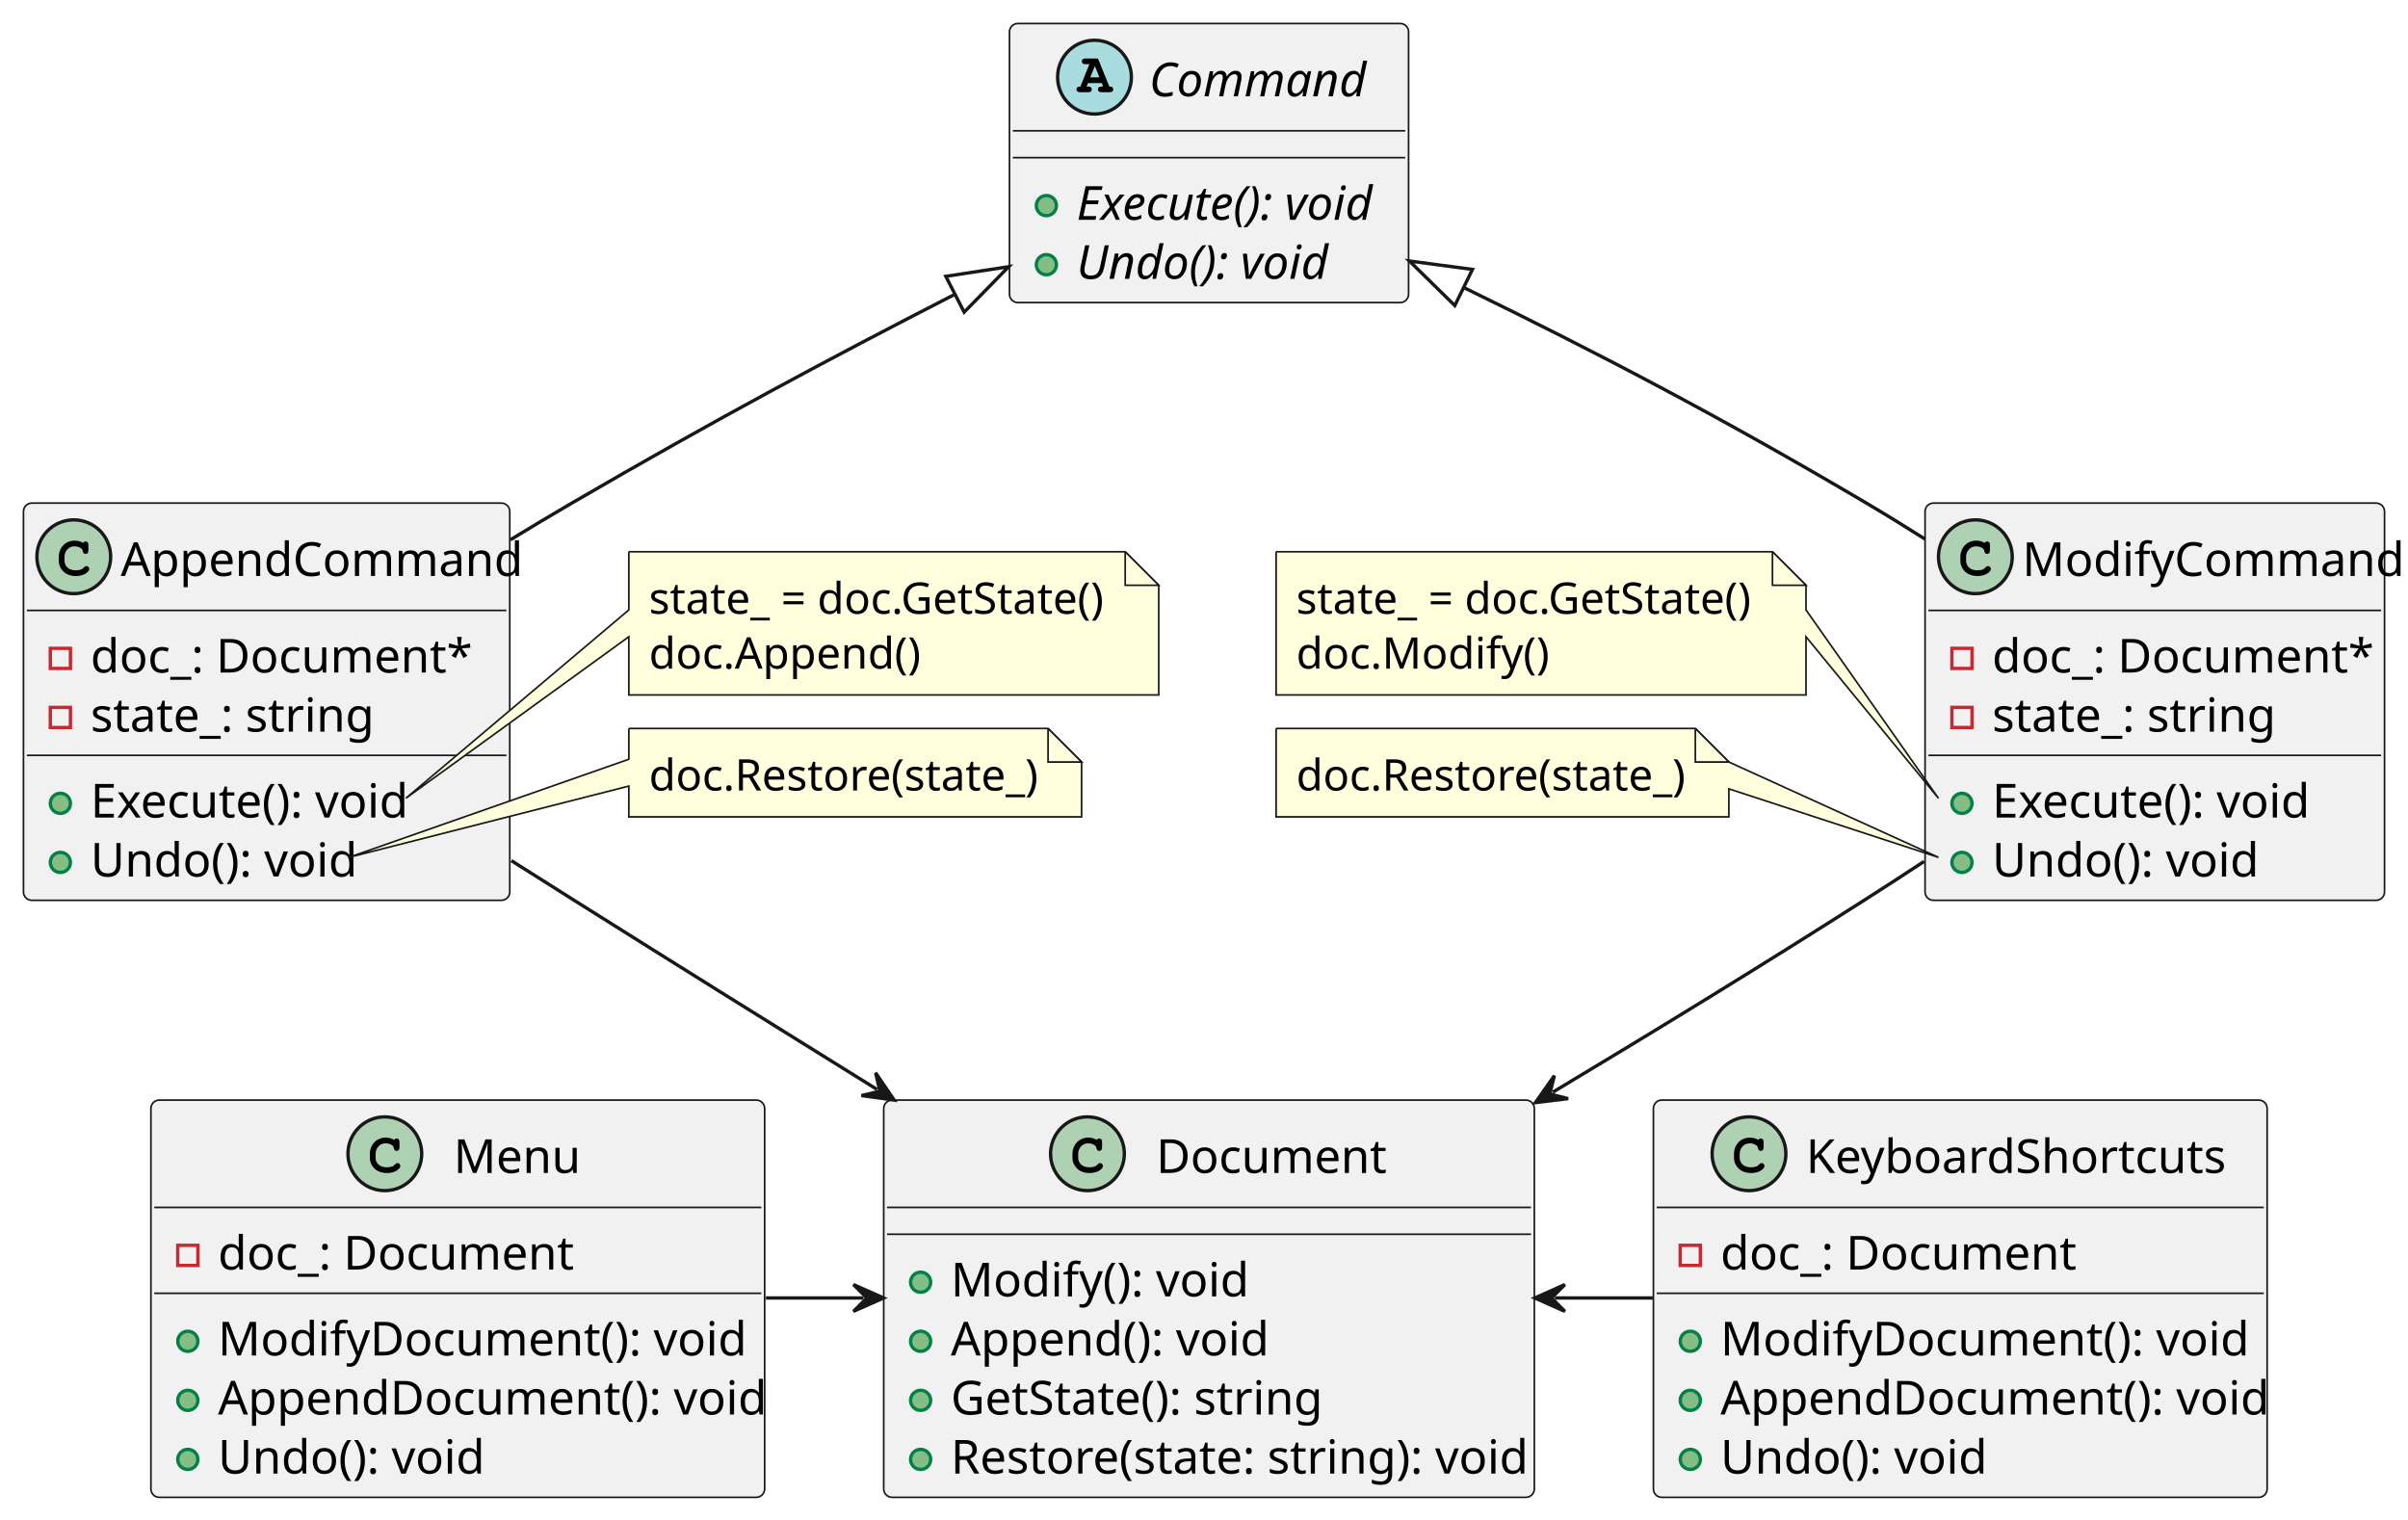
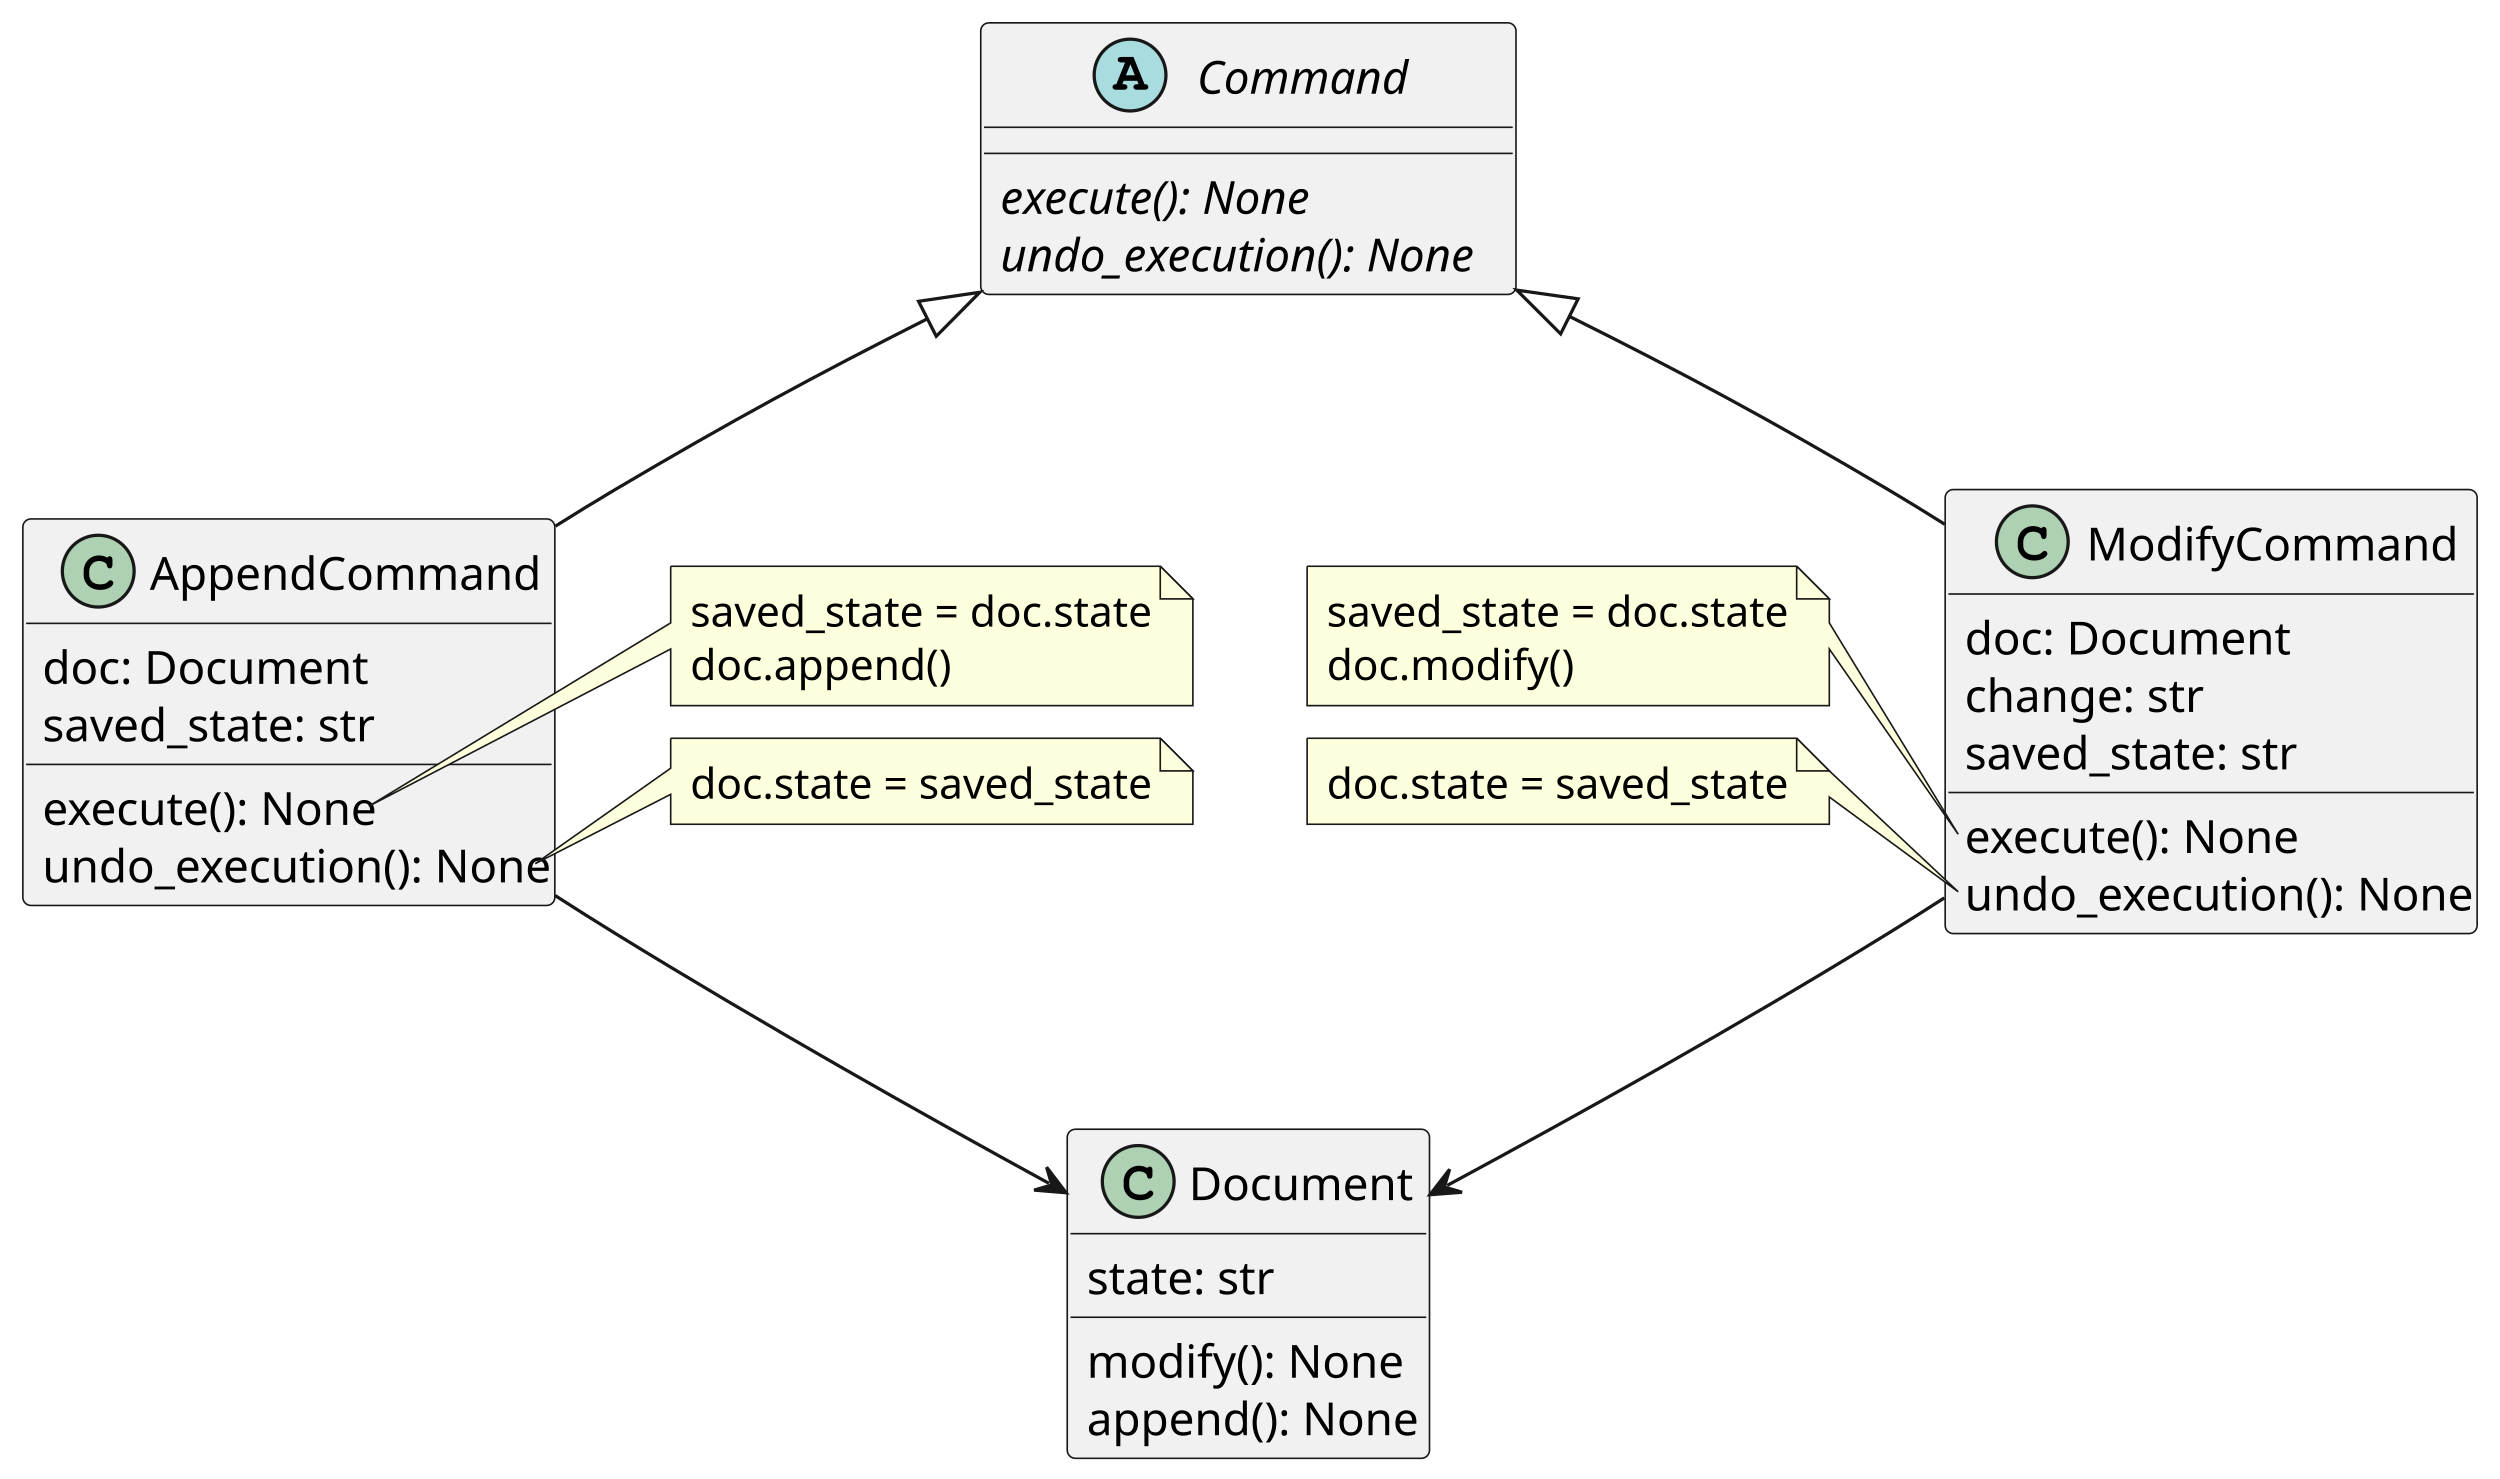
- <svg xmlns="http://www.w3.org/2000/svg" contentStyleType="text/css" height="453px" preserveAspectRatio="none" style="width:718px;height:453px;background:#FFFFFF;" version="1.1" viewBox="0 0 718 453" width="718px" zoomAndPan="magnify">
+ <svg xmlns="http://www.w3.org/2000/svg" contentStyleType="text/css" height="453px" preserveAspectRatio="none" style="width:766px;height:453px;background:#FFFFFF;" version="1.1" viewBox="0 0 766 453" width="766px" zoomAndPan="magnify">
  <defs />
  <g>
    <g id="elem_Document">
-       <rect codeLine="2" fill="#F1F1F1" height="118.438" id="Document" rx="2.5" ry="2.5" style="stroke:#181818;stroke-width:0.5;" width="194" x="263.5" y="328" />
-       <ellipse cx="324.25" cy="344" fill="#ADD1B2" rx="11" ry="11" style="stroke:#181818;stroke-width:1.0;" />
-       <path d="M327.016,339.875 Q327.172,339.656 327.359,339.547 Q327.547,339.438 327.766,339.438 Q328.141,339.438 328.375,339.703 Q328.609,339.953 328.609,340.562 L328.609,342.016 Q328.609,342.625 328.375,342.891 Q328.141,343.156 327.766,343.156 Q327.422,343.156 327.219,342.953 Q327.016,342.766 326.906,342.25 Q326.859,341.891 326.672,341.703 Q326.344,341.328 325.734,341.109 Q325.125,340.891 324.5,340.891 Q323.734,340.891 323.094,341.219 Q322.469,341.547 321.969,342.297 Q321.484,343.047 321.484,344.078 L321.484,345.172 Q321.484,346.406 322.375,347.234 Q323.266,348.047 324.859,348.047 Q325.797,348.047 326.453,347.797 Q326.844,347.641 327.266,347.203 Q327.531,346.938 327.672,346.859 Q327.828,346.781 328.031,346.781 Q328.359,346.781 328.609,347.047 Q328.875,347.297 328.875,347.641 Q328.875,347.984 328.531,348.391 Q328.031,348.969 327.234,349.297 Q326.156,349.75 324.859,349.75 Q323.344,349.75 322.141,349.125 Q321.156,348.625 320.469,347.562 Q319.781,346.484 319.781,345.203 L319.781,344.047 Q319.781,342.719 320.391,341.578 Q321.016,340.422 322.109,339.812 Q323.203,339.188 324.438,339.188 Q325.172,339.188 325.812,339.359 Q326.469,339.516 327.016,339.875 Z " fill="#000000" />
-       <text fill="#000000" font-family="sans-serif" font-size="14" lengthAdjust="spacing" textLength="64" x="344.75" y="349.728">Document</text>
-       <line style="stroke:#181818;stroke-width:0.5;" x1="264.5" x2="456.5" y1="360" y2="360" />
-       <line style="stroke:#181818;stroke-width:0.5;" x1="264.5" x2="456.5" y1="368" y2="368" />
-       <ellipse cx="274.5" cy="382.305" fill="#84BE84" rx="3" ry="3" style="stroke:#038048;stroke-width:1.0;" />
-       <text fill="#000000" font-family="sans-serif" font-size="14" lengthAdjust="spacing" textLength="85" x="283.5" y="386.533">Modify(): void</text>
-       <ellipse cx="274.5" cy="399.914" fill="#84BE84" rx="3" ry="3" style="stroke:#038048;stroke-width:1.0;" />
-       <text fill="#000000" font-family="sans-serif" font-size="14" lengthAdjust="spacing" textLength="93" x="283.5" y="404.143">Append(): void</text>
-       <ellipse cx="274.5" cy="417.523" fill="#84BE84" rx="3" ry="3" style="stroke:#038048;stroke-width:1.0;" />
-       <text fill="#000000" font-family="sans-serif" font-size="14" lengthAdjust="spacing" textLength="109" x="283.5" y="421.752">GetState(): string</text>
-       <ellipse cx="274.5" cy="435.133" fill="#84BE84" rx="3" ry="3" style="stroke:#038048;stroke-width:1.0;" />
-       <text fill="#000000" font-family="sans-serif" font-size="14" lengthAdjust="spacing" textLength="168" x="283.5" y="439.361">Restore(state: string): void</text>
+       <rect codeLine="2" fill="#F1F1F1" height="100.828" id="Document" rx="2.5" ry="2.5" style="stroke:#181818;stroke-width:0.5;" width="111" x="327" y="346" />
+       <ellipse cx="348.75" cy="362" fill="#ADD1B2" rx="11" ry="11" style="stroke:#181818;stroke-width:1.0;" />
+       <path d="M351.516,357.875 Q351.672,357.656 351.859,357.547 Q352.047,357.438 352.266,357.438 Q352.641,357.438 352.875,357.703 Q353.109,357.953 353.109,358.562 L353.109,360.016 Q353.109,360.625 352.875,360.891 Q352.641,361.156 352.266,361.156 Q351.922,361.156 351.719,360.953 Q351.516,360.766 351.406,360.25 Q351.359,359.891 351.172,359.703 Q350.844,359.328 350.234,359.109 Q349.625,358.891 349,358.891 Q348.234,358.891 347.594,359.219 Q346.969,359.547 346.469,360.297 Q345.984,361.047 345.984,362.078 L345.984,363.172 Q345.984,364.406 346.875,365.234 Q347.766,366.047 349.359,366.047 Q350.297,366.047 350.953,365.797 Q351.344,365.641 351.766,365.203 Q352.031,364.938 352.172,364.859 Q352.328,364.781 352.531,364.781 Q352.859,364.781 353.109,365.047 Q353.375,365.297 353.375,365.641 Q353.375,365.984 353.031,366.391 Q352.531,366.969 351.734,367.297 Q350.656,367.75 349.359,367.75 Q347.844,367.75 346.641,367.125 Q345.656,366.625 344.969,365.562 Q344.281,364.484 344.281,363.203 L344.281,362.047 Q344.281,360.719 344.891,359.578 Q345.516,358.422 346.609,357.812 Q347.703,357.188 348.938,357.188 Q349.672,357.188 350.312,357.359 Q350.969,357.516 351.516,357.875 Z " fill="#000000" />
+       <text fill="#000000" font-family="sans-serif" font-size="14" lengthAdjust="spacing" textLength="64" x="364.25" y="367.728">Document</text>
+       <line style="stroke:#181818;stroke-width:0.5;" x1="328" x2="437" y1="378" y2="378" />
+       <text fill="#000000" font-family="sans-serif" font-size="14" lengthAdjust="spacing" textLength="55" x="333" y="396.533">state: str</text>
+       <line style="stroke:#181818;stroke-width:0.5;" x1="328" x2="437" y1="403.609" y2="403.609" />
+       <text fill="#000000" font-family="sans-serif" font-size="14" lengthAdjust="spacing" textLength="92" x="333" y="422.143">modify(): None</text>
+       <text fill="#000000" font-family="sans-serif" font-size="14" lengthAdjust="spacing" textLength="99" x="333" y="439.752">append(): None</text>
    </g>
    <g id="elem_Command">
-       <rect codeLine="9" fill="#F1F1F1" height="83.219" id="Command" rx="2.5" ry="2.5" style="stroke:#181818;stroke-width:0.5;" width="119" x="301" y="7" />
-       <ellipse cx="326.35" cy="23" fill="#A9DCDF" rx="11" ry="11" style="stroke:#181818;stroke-width:1.0;" />
-       <path d="M328.538,24.766 L324.397,24.766 L323.975,25.797 L324.397,25.797 Q325.006,25.797 325.272,26.031 Q325.538,26.266 325.538,26.656 Q325.538,27.031 325.272,27.266 Q325.006,27.5 324.397,27.5 L322.1,27.5 Q321.491,27.5 321.241,27.266 Q320.975,27.031 320.975,26.641 Q320.975,26.266 321.256,26.031 Q321.522,25.781 322.147,25.797 L324.819,19.141 L323.709,19.141 Q323.1,19.141 322.834,18.906 Q322.569,18.672 322.569,18.281 Q322.569,17.906 322.834,17.672 Q323.1,17.438 323.709,17.438 L327.381,17.438 L330.772,25.797 Q331.366,25.797 331.553,25.938 Q331.944,26.203 331.944,26.656 Q331.944,27.031 331.678,27.266 Q331.428,27.5 330.819,27.5 L328.522,27.5 Q327.913,27.5 327.647,27.266 Q327.381,27.031 327.381,26.641 Q327.381,26.266 327.647,26.031 Q327.913,25.797 328.522,25.797 L328.944,25.797 L328.538,24.766 Z M327.819,23.062 L326.459,19.688 L325.084,23.062 L327.819,23.062 Z " fill="#000000" />
-       <text fill="#000000" font-family="sans-serif" font-size="14" font-style="italic" lengthAdjust="spacing" textLength="64" x="342.65" y="28.729">Command</text>
-       <line style="stroke:#181818;stroke-width:0.5;" x1="302" x2="419" y1="39" y2="39" />
-       <line style="stroke:#181818;stroke-width:0.5;" x1="302" x2="419" y1="47" y2="47" />
-       <ellipse cx="312" cy="61.305" fill="#84BE84" rx="3" ry="3" style="stroke:#038048;stroke-width:1.0;" />
-       <text fill="#000000" font-family="sans-serif" font-size="14" font-style="italic" lengthAdjust="spacing" textLength="93" x="321" y="65.533">Execute(): void</text>
-       <ellipse cx="312" cy="78.914" fill="#84BE84" rx="3" ry="3" style="stroke:#038048;stroke-width:1.0;" />
-       <text fill="#000000" font-family="sans-serif" font-size="14" font-style="italic" lengthAdjust="spacing" textLength="77" x="321" y="83.143">Undo(): void</text>
+       <rect codeLine="8" fill="#F1F1F1" height="83.219" id="Command" rx="2.5" ry="2.5" style="stroke:#181818;stroke-width:0.5;" width="164" x="300.5" y="7" />
+       <ellipse cx="346.25" cy="23" fill="#A9DCDF" rx="11" ry="11" style="stroke:#181818;stroke-width:1.0;" />
+       <path d="M348.438,24.766 L344.297,24.766 L343.875,25.797 L344.297,25.797 Q344.906,25.797 345.172,26.031 Q345.438,26.266 345.438,26.656 Q345.438,27.031 345.172,27.266 Q344.906,27.5 344.297,27.5 L342,27.5 Q341.391,27.5 341.141,27.266 Q340.875,27.031 340.875,26.641 Q340.875,26.266 341.156,26.031 Q341.422,25.781 342.047,25.797 L344.719,19.141 L343.609,19.141 Q343,19.141 342.734,18.906 Q342.469,18.672 342.469,18.281 Q342.469,17.906 342.734,17.672 Q343,17.438 343.609,17.438 L347.281,17.438 L350.672,25.797 Q351.266,25.797 351.453,25.938 Q351.844,26.203 351.844,26.656 Q351.844,27.031 351.578,27.266 Q351.328,27.5 350.719,27.5 L348.422,27.5 Q347.812,27.5 347.547,27.266 Q347.281,27.031 347.281,26.641 Q347.281,26.266 347.547,26.031 Q347.812,25.797 348.422,25.797 L348.844,25.797 L348.438,24.766 Z M347.719,23.062 L346.359,19.688 L344.984,23.062 L347.719,23.062 Z " fill="#000000" />
+       <text fill="#000000" font-family="sans-serif" font-size="14" font-style="italic" lengthAdjust="spacing" textLength="64" x="366.75" y="28.729">Command</text>
+       <line style="stroke:#181818;stroke-width:0.5;" x1="301.5" x2="463.5" y1="39" y2="39" />
+       <line style="stroke:#181818;stroke-width:0.5;" x1="301.5" x2="463.5" y1="47" y2="47" />
+       <text fill="#000000" font-family="sans-serif" font-size="14" font-style="italic" lengthAdjust="spacing" textLength="101" x="306.5" y="65.533">execute(): None</text>
+       <text fill="#000000" font-family="sans-serif" font-size="14" font-style="italic" lengthAdjust="spacing" textLength="152" x="306.5" y="83.143">undo_execution(): None</text>
    </g>
    <g id="elem_ModifyCommand">
-       <rect codeLine="14" fill="#F1F1F1" height="118.438" id="ModifyCommand" rx="2.5" ry="2.5" style="stroke:#181818;stroke-width:0.5;" width="137" x="574" y="150" />
-       <ellipse cx="589" cy="166" fill="#ADD1B2" rx="11" ry="11" style="stroke:#181818;stroke-width:1.0;" />
-       <path d="M591.766,161.875 Q591.922,161.656 592.109,161.547 Q592.297,161.438 592.516,161.438 Q592.891,161.438 593.125,161.703 Q593.359,161.953 593.359,162.562 L593.359,164.016 Q593.359,164.625 593.125,164.891 Q592.891,165.156 592.516,165.156 Q592.172,165.156 591.969,164.953 Q591.766,164.766 591.656,164.25 Q591.609,163.891 591.422,163.703 Q591.094,163.328 590.484,163.109 Q589.875,162.891 589.25,162.891 Q588.484,162.891 587.844,163.219 Q587.219,163.547 586.719,164.297 Q586.234,165.047 586.234,166.078 L586.234,167.172 Q586.234,168.406 587.125,169.234 Q588.016,170.047 589.609,170.047 Q590.547,170.047 591.203,169.797 Q591.594,169.641 592.016,169.203 Q592.281,168.938 592.422,168.859 Q592.578,168.781 592.781,168.781 Q593.109,168.781 593.359,169.047 Q593.625,169.297 593.625,169.641 Q593.625,169.984 593.281,170.391 Q592.781,170.969 591.984,171.297 Q590.906,171.75 589.609,171.75 Q588.094,171.75 586.891,171.125 Q585.906,170.625 585.219,169.562 Q584.531,168.484 584.531,167.203 L584.531,166.047 Q584.531,164.719 585.141,163.578 Q585.766,162.422 586.859,161.812 Q587.953,161.188 589.188,161.188 Q589.922,161.188 590.562,161.359 Q591.219,161.516 591.766,161.875 Z " fill="#000000" />
-       <text fill="#000000" font-family="sans-serif" font-size="14" lengthAdjust="spacing" textLength="105" x="603" y="171.728">ModifyCommand</text>
-       <line style="stroke:#181818;stroke-width:0.5;" x1="575" x2="710" y1="182" y2="182" />
-       <rect fill="none" height="6" style="stroke:#C82930;stroke-width:1.0;" width="6" x="582" y="193.305" />
-       <text fill="#000000" font-family="sans-serif" font-size="14" lengthAdjust="spacing" textLength="108" x="594" y="200.533">doc_: Document*</text>
-       <rect fill="none" height="6" style="stroke:#C82930;stroke-width:1.0;" width="6" x="582" y="210.914" />
-       <text fill="#000000" font-family="sans-serif" font-size="14" lengthAdjust="spacing" textLength="82" x="594" y="218.143">state_: string</text>
-       <line style="stroke:#181818;stroke-width:0.5;" x1="575" x2="710" y1="225.219" y2="225.219" />
-       <ellipse cx="585" cy="239.523" fill="#84BE84" rx="3" ry="3" style="stroke:#038048;stroke-width:1.0;" />
-       <text fill="#000000" font-family="sans-serif" font-size="14" lengthAdjust="spacing" textLength="94" x="594" y="243.752">Execute(): void</text>
-       <ellipse cx="585" cy="257.133" fill="#84BE84" rx="3" ry="3" style="stroke:#038048;stroke-width:1.0;" />
-       <text fill="#000000" font-family="sans-serif" font-size="14" lengthAdjust="spacing" textLength="77" x="594" y="261.361">Undo(): void</text>
+       <rect codeLine="13" fill="#F1F1F1" height="136.047" id="ModifyCommand" rx="2.5" ry="2.5" style="stroke:#181818;stroke-width:0.5;" width="163" x="596" y="150" />
+       <ellipse cx="622.7" cy="166" fill="#ADD1B2" rx="11" ry="11" style="stroke:#181818;stroke-width:1.0;" />
+       <path d="M625.466,161.875 Q625.622,161.656 625.809,161.547 Q625.997,161.438 626.216,161.438 Q626.591,161.438 626.825,161.703 Q627.059,161.953 627.059,162.562 L627.059,164.016 Q627.059,164.625 626.825,164.891 Q626.591,165.156 626.216,165.156 Q625.872,165.156 625.669,164.953 Q625.466,164.766 625.356,164.25 Q625.309,163.891 625.122,163.703 Q624.794,163.328 624.184,163.109 Q623.575,162.891 622.95,162.891 Q622.184,162.891 621.544,163.219 Q620.919,163.547 620.419,164.297 Q619.934,165.047 619.934,166.078 L619.934,167.172 Q619.934,168.406 620.825,169.234 Q621.716,170.047 623.309,170.047 Q624.247,170.047 624.903,169.797 Q625.294,169.641 625.716,169.203 Q625.981,168.938 626.122,168.859 Q626.278,168.781 626.481,168.781 Q626.809,168.781 627.059,169.047 Q627.325,169.297 627.325,169.641 Q627.325,169.984 626.981,170.391 Q626.481,170.969 625.684,171.297 Q624.606,171.75 623.309,171.75 Q621.794,171.75 620.591,171.125 Q619.606,170.625 618.919,169.562 Q618.231,168.484 618.231,167.203 L618.231,166.047 Q618.231,164.719 618.841,163.578 Q619.466,162.422 620.559,161.812 Q621.653,161.188 622.888,161.188 Q623.622,161.188 624.263,161.359 Q624.919,161.516 625.466,161.875 Z " fill="#000000" />
+       <text fill="#000000" font-family="sans-serif" font-size="14" lengthAdjust="spacing" textLength="105" x="639.3" y="171.728">ModifyCommand</text>
+       <line style="stroke:#181818;stroke-width:0.5;" x1="597" x2="758" y1="182" y2="182" />
+       <text fill="#000000" font-family="sans-serif" font-size="14" lengthAdjust="spacing" textLength="95" x="602" y="200.533">doc: Document</text>
+       <text fill="#000000" font-family="sans-serif" font-size="14" lengthAdjust="spacing" textLength="71" x="602" y="218.143">change: str</text>
+       <text fill="#000000" font-family="sans-serif" font-size="14" lengthAdjust="spacing" textLength="101" x="602" y="235.752">saved_state: str</text>
+       <line style="stroke:#181818;stroke-width:0.5;" x1="597" x2="758" y1="242.828" y2="242.828" />
+       <text fill="#000000" font-family="sans-serif" font-size="14" lengthAdjust="spacing" textLength="100" x="602" y="261.361">execute(): None</text>
+       <text fill="#000000" font-family="sans-serif" font-size="14" lengthAdjust="spacing" textLength="151" x="602" y="278.971">undo_execution(): None</text>
    </g>
-     <path d="M380.5,164.5 L380.5,207.203 A0,0 0 0 0 380.5,207.203 L538.5,207.203 A0,0 0 0 0 538.5,207.203 L538.5,189.852 L578,238.023 L538.5,181.852 L538.5,174.5 L528.5,164.5 L380.5,164.5 A0,0 0 0 0 380.5,164.5 " fill="#FEFFDD" style="stroke:#181818;stroke-width:0.5;" />
-     <path d="M528.5,164.5 L528.5,174.5 L538.5,174.5 L528.5,164.5 " fill="#FEFFDD" style="stroke:#181818;stroke-width:0.5;" />
-     <text fill="#000000" font-family="sans-serif" font-size="13" lengthAdjust="spacing" textLength="137" x="386.5" y="182.995">state_ = doc.GetState()</text>
-     <text fill="#000000" font-family="sans-serif" font-size="13" lengthAdjust="spacing" textLength="71" x="386.5" y="199.347">doc.Modify()</text>
-     <path d="M380.5,217.203 L380.5,243.555 A0,0 0 0 0 380.5,243.555 L515.5,243.555 A0,0 0 0 0 515.5,243.555 L515.5,235.203 L578,255.633 L515.5,227.203 L515.5,227.203 L505.5,217.203 L380.5,217.203 A0,0 0 0 0 380.5,217.203 " fill="#FEFFDD" style="stroke:#181818;stroke-width:0.5;" />
-     <path d="M505.5,217.203 L505.5,227.203 L515.5,227.203 L505.5,217.203 " fill="#FEFFDD" style="stroke:#181818;stroke-width:0.5;" />
-     <text fill="#000000" font-family="sans-serif" font-size="13" lengthAdjust="spacing" textLength="114" x="386.5" y="235.698">doc.Restore(state_)</text>
+     <path d="M400.5,173.5 L400.5,216.203 A0,0 0 0 0 400.5,216.203 L560.5,216.203 A0,0 0 0 0 560.5,216.203 L560.5,198.852 L600,255.633 L560.5,190.852 L560.5,183.5 L550.5,173.5 L400.5,173.5 A0,0 0 0 0 400.5,173.5 " fill="#FEFFDD" style="stroke:#181818;stroke-width:0.5;" />
+     <path d="M550.5,173.5 L550.5,183.5 L560.5,183.5 L550.5,173.5 " fill="#FEFFDD" style="stroke:#181818;stroke-width:0.5;" />
+     <text fill="#000000" font-family="sans-serif" font-size="13" lengthAdjust="spacing" textLength="139" x="406.5" y="191.995">saved_state = doc.state</text>
+     <text fill="#000000" font-family="sans-serif" font-size="13" lengthAdjust="spacing" textLength="71" x="406.5" y="208.347">doc.modify()</text>
+     <path d="M400.5,226.203 L400.5,252.555 A0,0 0 0 0 400.5,252.555 L560.5,252.555 A0,0 0 0 0 560.5,252.555 L560.5,244.203 L600,273.242 L560.5,236.203 L560.5,236.203 L550.5,226.203 L400.5,226.203 A0,0 0 0 0 400.5,226.203 " fill="#FEFFDD" style="stroke:#181818;stroke-width:0.5;" />
+     <path d="M550.5,226.203 L550.5,236.203 L560.5,236.203 L550.5,226.203 " fill="#FEFFDD" style="stroke:#181818;stroke-width:0.5;" />
+     <text fill="#000000" font-family="sans-serif" font-size="13" lengthAdjust="spacing" textLength="139" x="406.5" y="244.698">doc.state = saved_state</text>
    <g id="elem_AppendCommand">
-       <rect codeLine="30" fill="#F1F1F1" height="118.438" id="AppendCommand" rx="2.5" ry="2.5" style="stroke:#181818;stroke-width:0.5;" width="145" x="7" y="150" />
-       <ellipse cx="22" cy="166" fill="#ADD1B2" rx="11" ry="11" style="stroke:#181818;stroke-width:1.0;" />
-       <path d="M24.766,161.875 Q24.922,161.656 25.109,161.547 Q25.297,161.438 25.516,161.438 Q25.891,161.438 26.125,161.703 Q26.359,161.953 26.359,162.562 L26.359,164.016 Q26.359,164.625 26.125,164.891 Q25.891,165.156 25.516,165.156 Q25.172,165.156 24.969,164.953 Q24.766,164.766 24.656,164.25 Q24.609,163.891 24.422,163.703 Q24.094,163.328 23.484,163.109 Q22.875,162.891 22.25,162.891 Q21.484,162.891 20.844,163.219 Q20.219,163.547 19.719,164.297 Q19.234,165.047 19.234,166.078 L19.234,167.172 Q19.234,168.406 20.125,169.234 Q21.016,170.047 22.609,170.047 Q23.547,170.047 24.203,169.797 Q24.594,169.641 25.016,169.203 Q25.281,168.938 25.422,168.859 Q25.578,168.781 25.781,168.781 Q26.109,168.781 26.359,169.047 Q26.625,169.297 26.625,169.641 Q26.625,169.984 26.281,170.391 Q25.781,170.969 24.984,171.297 Q23.906,171.75 22.609,171.75 Q21.094,171.75 19.891,171.125 Q18.906,170.625 18.219,169.562 Q17.531,168.484 17.531,167.203 L17.531,166.047 Q17.531,164.719 18.141,163.578 Q18.766,162.422 19.859,161.812 Q20.953,161.188 22.188,161.188 Q22.922,161.188 23.562,161.359 Q24.219,161.516 24.766,161.875 Z " fill="#000000" />
-       <text fill="#000000" font-family="sans-serif" font-size="14" lengthAdjust="spacing" textLength="113" x="36" y="171.728">AppendCommand</text>
-       <line style="stroke:#181818;stroke-width:0.5;" x1="8" x2="151" y1="182" y2="182" />
-       <rect fill="none" height="6" style="stroke:#C82930;stroke-width:1.0;" width="6" x="15" y="193.305" />
-       <text fill="#000000" font-family="sans-serif" font-size="14" lengthAdjust="spacing" textLength="108" x="27" y="200.533">doc_: Document*</text>
-       <rect fill="none" height="6" style="stroke:#C82930;stroke-width:1.0;" width="6" x="15" y="210.914" />
-       <text fill="#000000" font-family="sans-serif" font-size="14" lengthAdjust="spacing" textLength="82" x="27" y="218.143">state_: string</text>
-       <line style="stroke:#181818;stroke-width:0.5;" x1="8" x2="151" y1="225.219" y2="225.219" />
-       <ellipse cx="18" cy="239.523" fill="#84BE84" rx="3" ry="3" style="stroke:#038048;stroke-width:1.0;" />
-       <text fill="#000000" font-family="sans-serif" font-size="14" lengthAdjust="spacing" textLength="94" x="27" y="243.752">Execute(): void</text>
-       <ellipse cx="18" cy="257.133" fill="#84BE84" rx="3" ry="3" style="stroke:#038048;stroke-width:1.0;" />
-       <text fill="#000000" font-family="sans-serif" font-size="14" lengthAdjust="spacing" textLength="77" x="27" y="261.361">Undo(): void</text>
+       <rect codeLine="30" fill="#F1F1F1" height="118.438" id="AppendCommand" rx="2.5" ry="2.5" style="stroke:#181818;stroke-width:0.5;" width="163" x="7" y="159" />
+       <ellipse cx="30.1" cy="175" fill="#ADD1B2" rx="11" ry="11" style="stroke:#181818;stroke-width:1.0;" />
+       <path d="M32.866,170.875 Q33.022,170.656 33.209,170.547 Q33.397,170.438 33.616,170.438 Q33.991,170.438 34.225,170.703 Q34.459,170.953 34.459,171.562 L34.459,173.016 Q34.459,173.625 34.225,173.891 Q33.991,174.156 33.616,174.156 Q33.272,174.156 33.069,173.953 Q32.866,173.766 32.756,173.25 Q32.709,172.891 32.522,172.703 Q32.194,172.328 31.584,172.109 Q30.975,171.891 30.35,171.891 Q29.584,171.891 28.944,172.219 Q28.319,172.547 27.819,173.297 Q27.334,174.047 27.334,175.078 L27.334,176.172 Q27.334,177.406 28.225,178.234 Q29.116,179.047 30.709,179.047 Q31.647,179.047 32.303,178.797 Q32.694,178.641 33.116,178.203 Q33.381,177.938 33.522,177.859 Q33.678,177.781 33.881,177.781 Q34.209,177.781 34.459,178.047 Q34.725,178.297 34.725,178.641 Q34.725,178.984 34.381,179.391 Q33.881,179.969 33.084,180.297 Q32.006,180.75 30.709,180.75 Q29.194,180.75 27.991,180.125 Q27.006,179.625 26.319,178.562 Q25.631,177.484 25.631,176.203 L25.631,175.047 Q25.631,173.719 26.241,172.578 Q26.866,171.422 27.959,170.812 Q29.053,170.188 30.288,170.188 Q31.022,170.188 31.663,170.359 Q32.319,170.516 32.866,170.875 Z " fill="#000000" />
+       <text fill="#000000" font-family="sans-serif" font-size="14" lengthAdjust="spacing" textLength="113" x="45.9" y="180.728">AppendCommand</text>
+       <line style="stroke:#181818;stroke-width:0.5;" x1="8" x2="169" y1="191" y2="191" />
+       <text fill="#000000" font-family="sans-serif" font-size="14" lengthAdjust="spacing" textLength="95" x="13" y="209.533">doc: Document</text>
+       <text fill="#000000" font-family="sans-serif" font-size="14" lengthAdjust="spacing" textLength="101" x="13" y="227.143">saved_state: str</text>
+       <line style="stroke:#181818;stroke-width:0.5;" x1="8" x2="169" y1="234.219" y2="234.219" />
+       <text fill="#000000" font-family="sans-serif" font-size="14" lengthAdjust="spacing" textLength="100" x="13" y="252.752">execute(): None</text>
+       <text fill="#000000" font-family="sans-serif" font-size="14" lengthAdjust="spacing" textLength="151" x="13" y="270.361">undo_execution(): None</text>
    </g>
-     <path d="M187.5,164.5 L187.5,181.852 L121,238.023 L187.5,189.852 L187.5,207.203 A0,0 0 0 0 187.5,207.203 L345.5,207.203 A0,0 0 0 0 345.5,207.203 L345.5,174.5 L335.5,164.5 L187.5,164.5 A0,0 0 0 0 187.5,164.5 " fill="#FEFFDD" style="stroke:#181818;stroke-width:0.5;" />
-     <path d="M335.5,164.5 L335.5,174.5 L345.5,174.5 L335.5,164.5 " fill="#FEFFDD" style="stroke:#181818;stroke-width:0.5;" />
-     <text fill="#000000" font-family="sans-serif" font-size="13" lengthAdjust="spacing" textLength="137" x="193.5" y="182.995">state_ = doc.GetState()</text>
-     <text fill="#000000" font-family="sans-serif" font-size="13" lengthAdjust="spacing" textLength="77" x="193.5" y="199.347">doc.Append()</text>
-     <path d="M187.5,217.203 L187.5,226.379 L104,255.633 L187.5,234.379 L187.5,243.555 A0,0 0 0 0 187.5,243.555 L322.5,243.555 A0,0 0 0 0 322.5,243.555 L322.5,227.203 L312.5,217.203 L187.5,217.203 A0,0 0 0 0 187.5,217.203 " fill="#FEFFDD" style="stroke:#181818;stroke-width:0.5;" />
-     <path d="M312.5,217.203 L312.5,227.203 L322.5,227.203 L312.5,217.203 " fill="#FEFFDD" style="stroke:#181818;stroke-width:0.5;" />
-     <text fill="#000000" font-family="sans-serif" font-size="13" lengthAdjust="spacing" textLength="114" x="193.5" y="235.698">doc.Restore(state_)</text>
-     <g id="elem_Menu">
-       <rect codeLine="46" fill="#F1F1F1" height="118.438" id="Menu" rx="2.5" ry="2.5" style="stroke:#181818;stroke-width:0.5;" width="183" x="45" y="328" />
-       <ellipse cx="114.75" cy="344" fill="#ADD1B2" rx="11" ry="11" style="stroke:#181818;stroke-width:1.0;" />
-       <path d="M117.516,339.875 Q117.672,339.656 117.859,339.547 Q118.047,339.438 118.266,339.438 Q118.641,339.438 118.875,339.703 Q119.109,339.953 119.109,340.562 L119.109,342.016 Q119.109,342.625 118.875,342.891 Q118.641,343.156 118.266,343.156 Q117.922,343.156 117.719,342.953 Q117.516,342.766 117.406,342.25 Q117.359,341.891 117.172,341.703 Q116.844,341.328 116.234,341.109 Q115.625,340.891 115,340.891 Q114.234,340.891 113.594,341.219 Q112.969,341.547 112.469,342.297 Q111.984,343.047 111.984,344.078 L111.984,345.172 Q111.984,346.406 112.875,347.234 Q113.766,348.047 115.359,348.047 Q116.297,348.047 116.953,347.797 Q117.344,347.641 117.766,347.203 Q118.031,346.938 118.172,346.859 Q118.328,346.781 118.531,346.781 Q118.859,346.781 119.109,347.047 Q119.375,347.297 119.375,347.641 Q119.375,347.984 119.031,348.391 Q118.531,348.969 117.734,349.297 Q116.656,349.75 115.359,349.75 Q113.844,349.75 112.641,349.125 Q111.656,348.625 110.969,347.562 Q110.281,346.484 110.281,345.203 L110.281,344.047 Q110.281,342.719 110.891,341.578 Q111.516,340.422 112.609,339.812 Q113.703,339.188 114.938,339.188 Q115.672,339.188 116.312,339.359 Q116.969,339.516 117.516,339.875 Z " fill="#000000" />
-       <text fill="#000000" font-family="sans-serif" font-size="14" lengthAdjust="spacing" textLength="35" x="135.25" y="349.728">Menu</text>
-       <line style="stroke:#181818;stroke-width:0.5;" x1="46" x2="227" y1="360" y2="360" />
-       <rect fill="none" height="6" style="stroke:#C82930;stroke-width:1.0;" width="6" x="53" y="371.305" />
-       <text fill="#000000" font-family="sans-serif" font-size="14" lengthAdjust="spacing" textLength="103" x="65" y="378.533">doc_: Document</text>
-       <line style="stroke:#181818;stroke-width:0.5;" x1="46" x2="227" y1="385.609" y2="385.609" />
-       <ellipse cx="56" cy="399.914" fill="#84BE84" rx="3" ry="3" style="stroke:#038048;stroke-width:1.0;" />
-       <text fill="#000000" font-family="sans-serif" font-size="14" lengthAdjust="spacing" textLength="149" x="65" y="404.143">ModifyDocument(): void</text>
-       <ellipse cx="56" cy="417.523" fill="#84BE84" rx="3" ry="3" style="stroke:#038048;stroke-width:1.0;" />
-       <text fill="#000000" font-family="sans-serif" font-size="14" lengthAdjust="spacing" textLength="157" x="65" y="421.752">AppendDocument(): void</text>
-       <ellipse cx="56" cy="435.133" fill="#84BE84" rx="3" ry="3" style="stroke:#038048;stroke-width:1.0;" />
-       <text fill="#000000" font-family="sans-serif" font-size="14" lengthAdjust="spacing" textLength="77" x="65" y="439.361">Undo(): void</text>
-     </g>
-     <g id="elem_KeyboardShortcuts">
-       <rect codeLine="55" fill="#F1F1F1" height="118.438" id="KeyboardShortcuts" rx="2.5" ry="2.5" style="stroke:#181818;stroke-width:0.5;" width="183" x="493" y="328" />
-       <ellipse cx="521.5" cy="344" fill="#ADD1B2" rx="11" ry="11" style="stroke:#181818;stroke-width:1.0;" />
-       <path d="M524.266,339.875 Q524.422,339.656 524.609,339.547 Q524.797,339.438 525.016,339.438 Q525.391,339.438 525.625,339.703 Q525.859,339.953 525.859,340.562 L525.859,342.016 Q525.859,342.625 525.625,342.891 Q525.391,343.156 525.016,343.156 Q524.672,343.156 524.469,342.953 Q524.266,342.766 524.156,342.25 Q524.109,341.891 523.922,341.703 Q523.594,341.328 522.984,341.109 Q522.375,340.891 521.75,340.891 Q520.984,340.891 520.344,341.219 Q519.719,341.547 519.219,342.297 Q518.734,343.047 518.734,344.078 L518.734,345.172 Q518.734,346.406 519.625,347.234 Q520.516,348.047 522.109,348.047 Q523.047,348.047 523.703,347.797 Q524.094,347.641 524.516,347.203 Q524.781,346.938 524.922,346.859 Q525.078,346.781 525.281,346.781 Q525.609,346.781 525.859,347.047 Q526.125,347.297 526.125,347.641 Q526.125,347.984 525.781,348.391 Q525.281,348.969 524.484,349.297 Q523.406,349.75 522.109,349.75 Q520.594,349.75 519.391,349.125 Q518.406,348.625 517.719,347.562 Q517.031,346.484 517.031,345.203 L517.031,344.047 Q517.031,342.719 517.641,341.578 Q518.266,340.422 519.359,339.812 Q520.453,339.188 521.688,339.188 Q522.422,339.188 523.062,339.359 Q523.719,339.516 524.266,339.875 Z " fill="#000000" />
-       <text fill="#000000" font-family="sans-serif" font-size="14" lengthAdjust="spacing" textLength="121" x="538.5" y="349.728">KeyboardShortcuts</text>
-       <line style="stroke:#181818;stroke-width:0.5;" x1="494" x2="675" y1="360" y2="360" />
-       <rect fill="none" height="6" style="stroke:#C82930;stroke-width:1.0;" width="6" x="501" y="371.305" />
-       <text fill="#000000" font-family="sans-serif" font-size="14" lengthAdjust="spacing" textLength="103" x="513" y="378.533">doc_: Document</text>
-       <line style="stroke:#181818;stroke-width:0.5;" x1="494" x2="675" y1="385.609" y2="385.609" />
-       <ellipse cx="504" cy="399.914" fill="#84BE84" rx="3" ry="3" style="stroke:#038048;stroke-width:1.0;" />
-       <text fill="#000000" font-family="sans-serif" font-size="14" lengthAdjust="spacing" textLength="149" x="513" y="404.143">ModifyDocument(): void</text>
-       <ellipse cx="504" cy="417.523" fill="#84BE84" rx="3" ry="3" style="stroke:#038048;stroke-width:1.0;" />
-       <text fill="#000000" font-family="sans-serif" font-size="14" lengthAdjust="spacing" textLength="157" x="513" y="421.752">AppendDocument(): void</text>
-       <ellipse cx="504" cy="435.133" fill="#84BE84" rx="3" ry="3" style="stroke:#038048;stroke-width:1.0;" />
-       <text fill="#000000" font-family="sans-serif" font-size="14" lengthAdjust="spacing" textLength="77" x="513" y="439.361">Undo(): void</text>
-     </g>
-     <g id="link_Menu_Document">
-       <path codeLine="53" d="M228.38,387 C240.07,387 245.77,387 257.47,387 " fill="none" id="Menu-to-Document" style="stroke:#181818;stroke-width:1.0;" />
-       <polygon fill="#181818" points="263.47,387,254.47,383,258.47,387,254.47,391,263.47,387" style="stroke:#181818;stroke-width:1.0;" />
-     </g>
-     <g id="link_Document_KeyboardShortcuts">
-       <path codeLine="62" d="M463.62,387 C475.35,387 481.08,387 492.81,387 " fill="none" id="Document-backto-KeyboardShortcuts" style="stroke:#181818;stroke-width:1.0;" />
-       <polygon fill="#181818" points="457.62,387,466.62,391,462.62,387,466.62,383,457.62,387" style="stroke:#181818;stroke-width:1.0;" />
-     </g>
+     <path d="M205.5,173.5 L205.5,190.852 L113,247.023 L205.5,198.852 L205.5,216.203 A0,0 0 0 0 205.5,216.203 L365.5,216.203 A0,0 0 0 0 365.5,216.203 L365.5,183.5 L355.5,173.5 L205.5,173.5 A0,0 0 0 0 205.5,173.5 " fill="#FEFFDD" style="stroke:#181818;stroke-width:0.5;" />
+     <path d="M355.5,173.5 L355.5,183.5 L365.5,183.5 L355.5,173.5 " fill="#FEFFDD" style="stroke:#181818;stroke-width:0.5;" />
+     <text fill="#000000" font-family="sans-serif" font-size="13" lengthAdjust="spacing" textLength="139" x="211.5" y="191.995">saved_state = doc.state</text>
+     <text fill="#000000" font-family="sans-serif" font-size="13" lengthAdjust="spacing" textLength="75" x="211.5" y="208.347">doc.append()</text>
+     <path d="M205.5,226.203 L205.5,235.379 L164,264.633 L205.5,243.379 L205.5,252.555 A0,0 0 0 0 205.5,252.555 L365.5,252.555 A0,0 0 0 0 365.5,252.555 L365.5,236.203 L355.5,226.203 L205.5,226.203 A0,0 0 0 0 205.5,226.203 " fill="#FEFFDD" style="stroke:#181818;stroke-width:0.5;" />
+     <path d="M355.5,226.203 L355.5,236.203 L365.5,236.203 L355.5,226.203 " fill="#FEFFDD" style="stroke:#181818;stroke-width:0.5;" />
+     <text fill="#000000" font-family="sans-serif" font-size="13" lengthAdjust="spacing" textLength="139" x="211.5" y="244.698">doc.state = saved_state</text>
    <g id="link_Command_ModifyCommand">
-       <path codeLine="64" d="M436.415,85.717 C475.765,104.927 511.89,123.65 556.5,150 C562.24,153.39 568.11,157.01 573.97,160.73 " fill="none" id="Command-backto-ModifyCommand" style="stroke:#181818;stroke-width:1.0;" />
-       <polygon fill="none" points="420.24,77.82,433.783,91.108,439.048,80.325,420.24,77.82" style="stroke:#181818;stroke-width:1.0;" />
+       <path codeLine="46" d="M480.857,96.935 C516.377,114.655 541.97,128.38 578.5,150 C584.22,153.38 590.05,156.97 595.88,160.65 " fill="none" id="Command-backto-ModifyCommand" style="stroke:#181818;stroke-width:1.0;" />
+       <polygon fill="none" points="464.75,88.9,478.178,102.304,483.535,91.566,464.75,88.9" style="stroke:#181818;stroke-width:1.0;" />
    </g>
    <g id="link_Command_AppendCommand">
-       <path codeLine="65" d="M284.753,87.734 C246.983,107.104 213.4,125.04 170.5,150 C164.51,153.49 158.35,157.18 152.19,160.94 " fill="none" id="Command-backto-AppendCommand" style="stroke:#181818;stroke-width:1.0;" />
-       <polygon fill="none" points="300.77,79.52,282.015,82.395,287.491,93.073,300.77,79.52" style="stroke:#181818;stroke-width:1.0;" />
+       <path codeLine="47" d="M284.157,97.673 C249.217,115.343 224.41,128.76 188.5,150 C182.47,153.56 176.31,157.34 170.16,161.22 " fill="none" id="Command-backto-AppendCommand" style="stroke:#181818;stroke-width:1.0;" />
+       <polygon fill="none" points="300.22,89.55,281.45,92.319,286.865,103.028,300.22,89.55" style="stroke:#181818;stroke-width:1.0;" />
    </g>
    <g id="link_ModifyCommand_Document">
-       <path codeLine="67" d="M573.7,256.85 C567.91,260.66 562.12,264.42 556.5,268 C524.68,288.29 494.636,306.685 462.956,325.675 " fill="none" id="ModifyCommand-to-Document" style="stroke:#181818;stroke-width:1.0;" />
-       <polygon fill="#181818" points="457.81,328.76,467.586,327.564,462.099,326.189,463.473,320.702,457.81,328.76" style="stroke:#181818;stroke-width:1.0;" />
+       <path codeLine="49" d="M595.74,275.12 C589.94,278.86 584.15,282.52 578.5,286 C532.04,314.63 483.061,341.843 443.421,363.213 " fill="none" id="ModifyCommand-to-Document" style="stroke:#181818;stroke-width:1.0;" />
+       <polygon fill="#181818" points="438.14,366.06,447.96,365.31,442.541,363.687,444.164,358.268,438.14,366.06" style="stroke:#181818;stroke-width:1.0;" />
    </g>
    <g id="link_AppendCommand_Document">
-       <path codeLine="68" d="M152.47,256.61 C158.56,260.47 164.63,264.31 170.5,268 C201.72,287.64 230.842,305.796 261.522,324.836 " fill="none" id="AppendCommand-to-Document" style="stroke:#181818;stroke-width:1.0;" />
-       <polygon fill="#181818" points="266.62,328,261.082,319.856,262.372,325.363,256.864,326.653,266.62,328" style="stroke:#181818;stroke-width:1.0;" />
+       <path codeLine="50" d="M170.03,274.36 C176.24,278.36 182.45,282.27 188.5,286 C234.27,314.19 282.266,341.17 321.396,362.58 " fill="none" id="AppendCommand-to-Document" style="stroke:#181818;stroke-width:1.0;" />
+       <polygon fill="#181818" points="326.66,365.46,320.685,357.631,322.274,363.06,316.845,364.649,326.66,365.46" style="stroke:#181818;stroke-width:1.0;" />
    </g>
  </g>
</svg>
